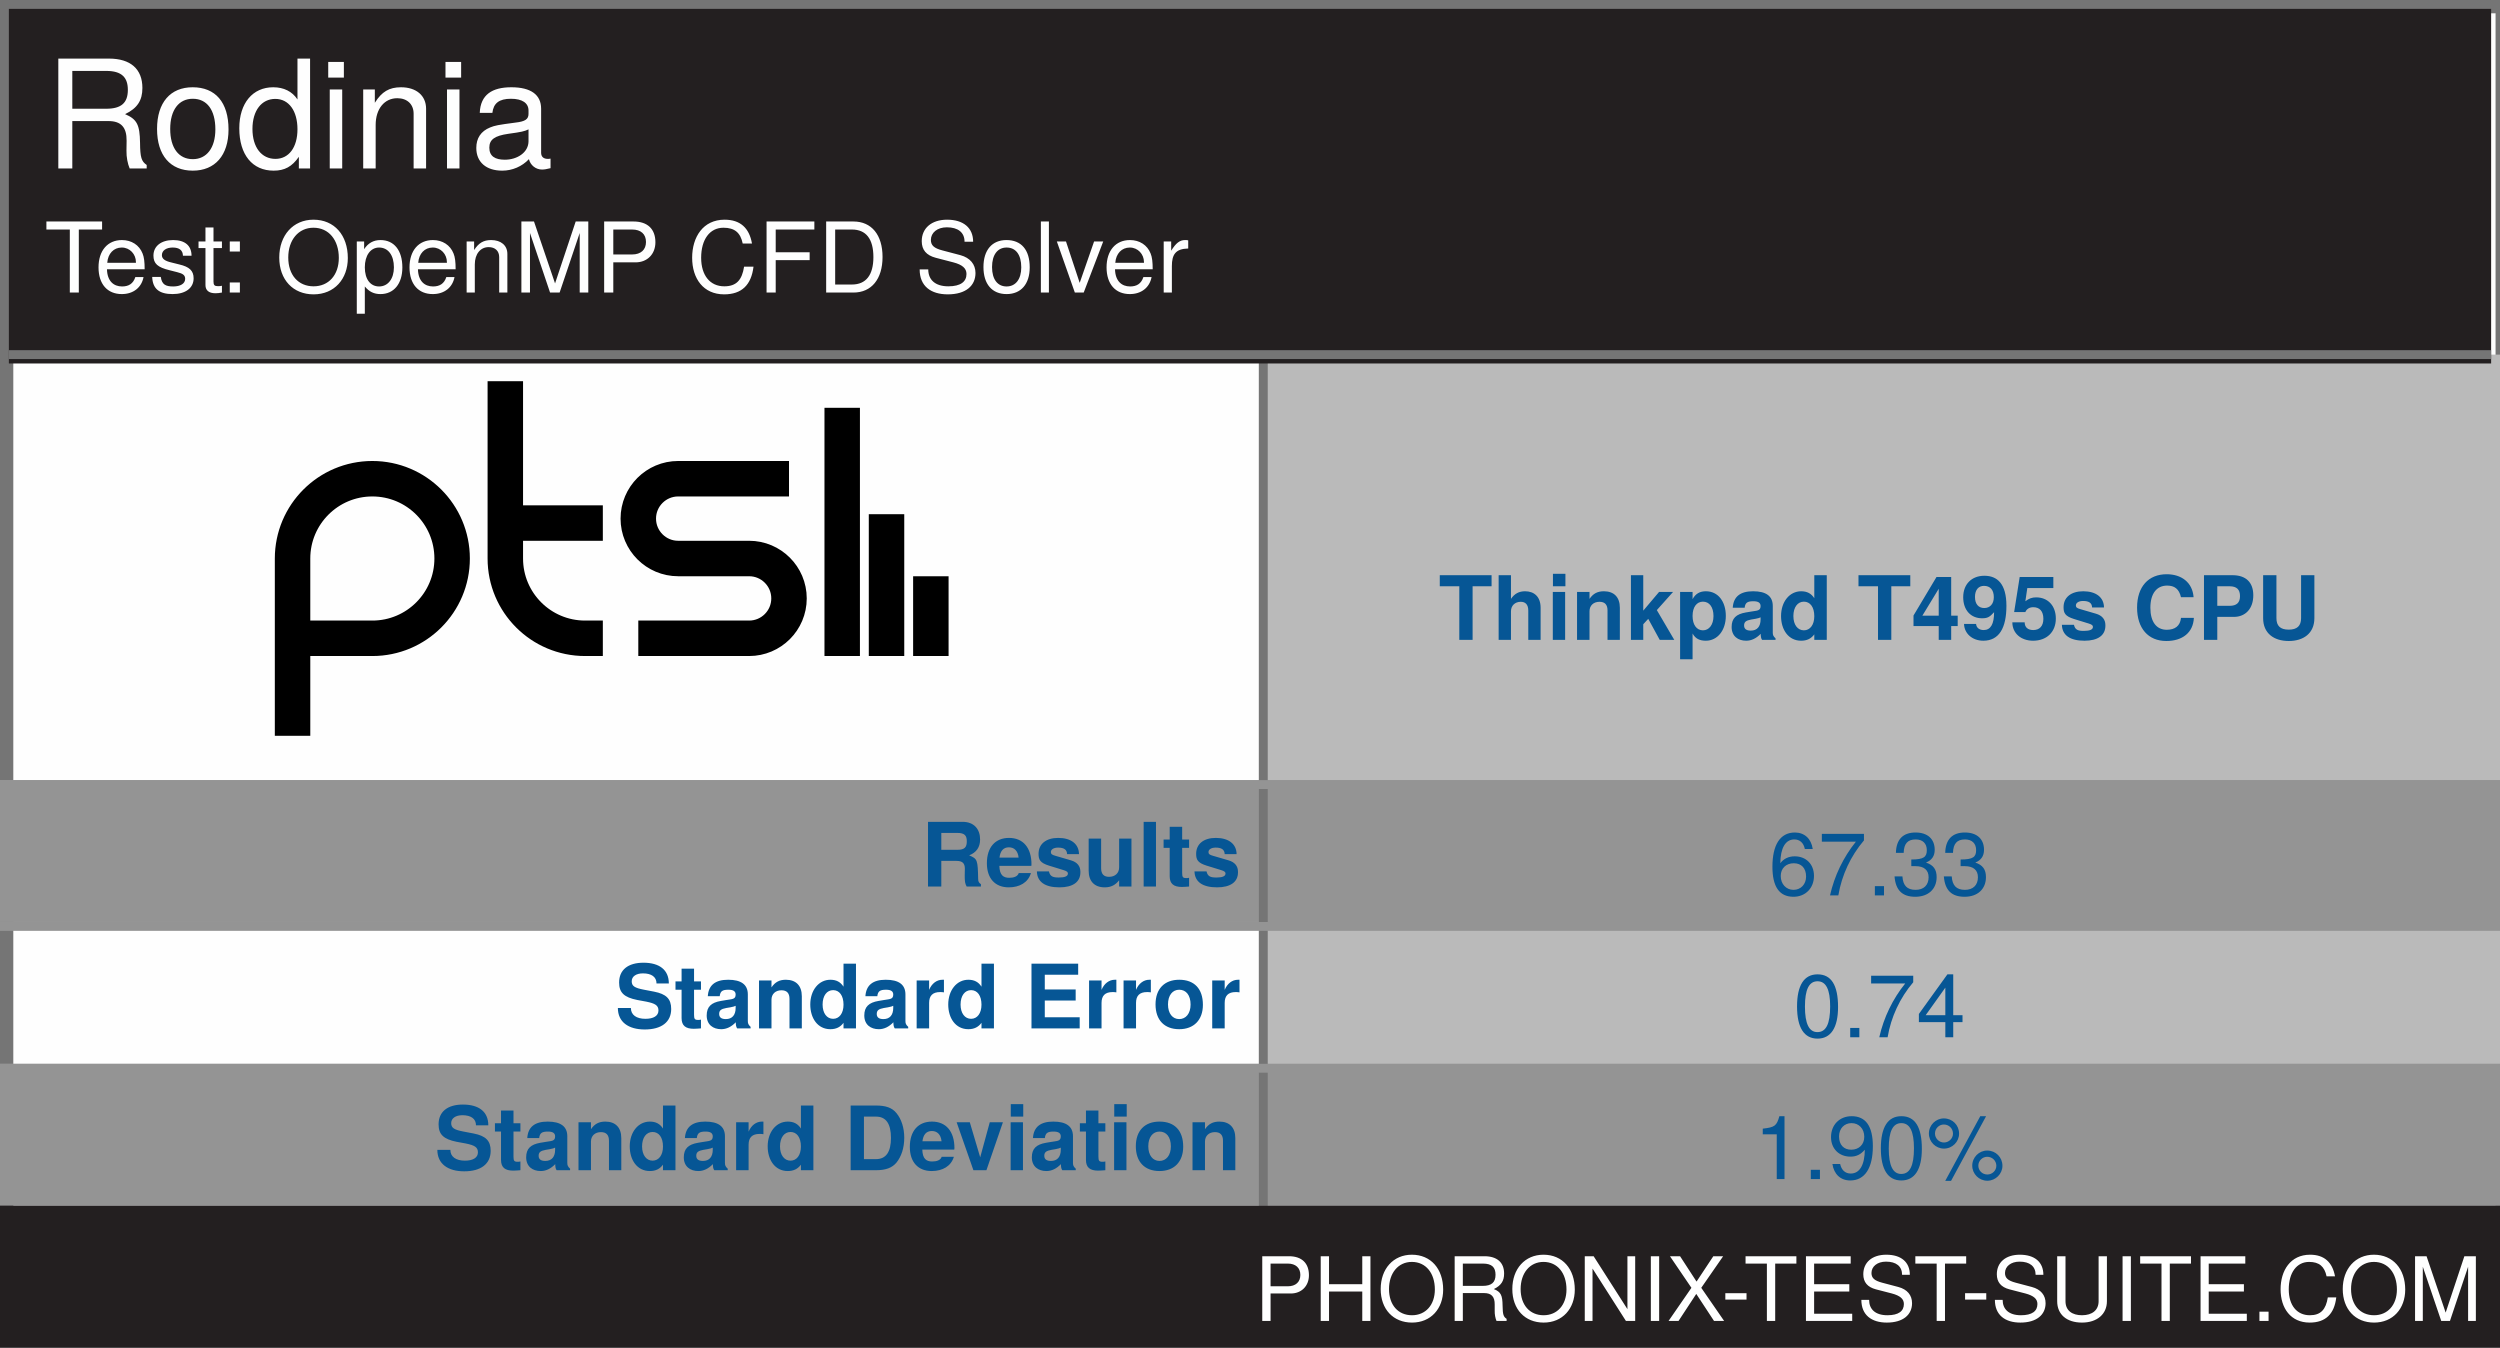
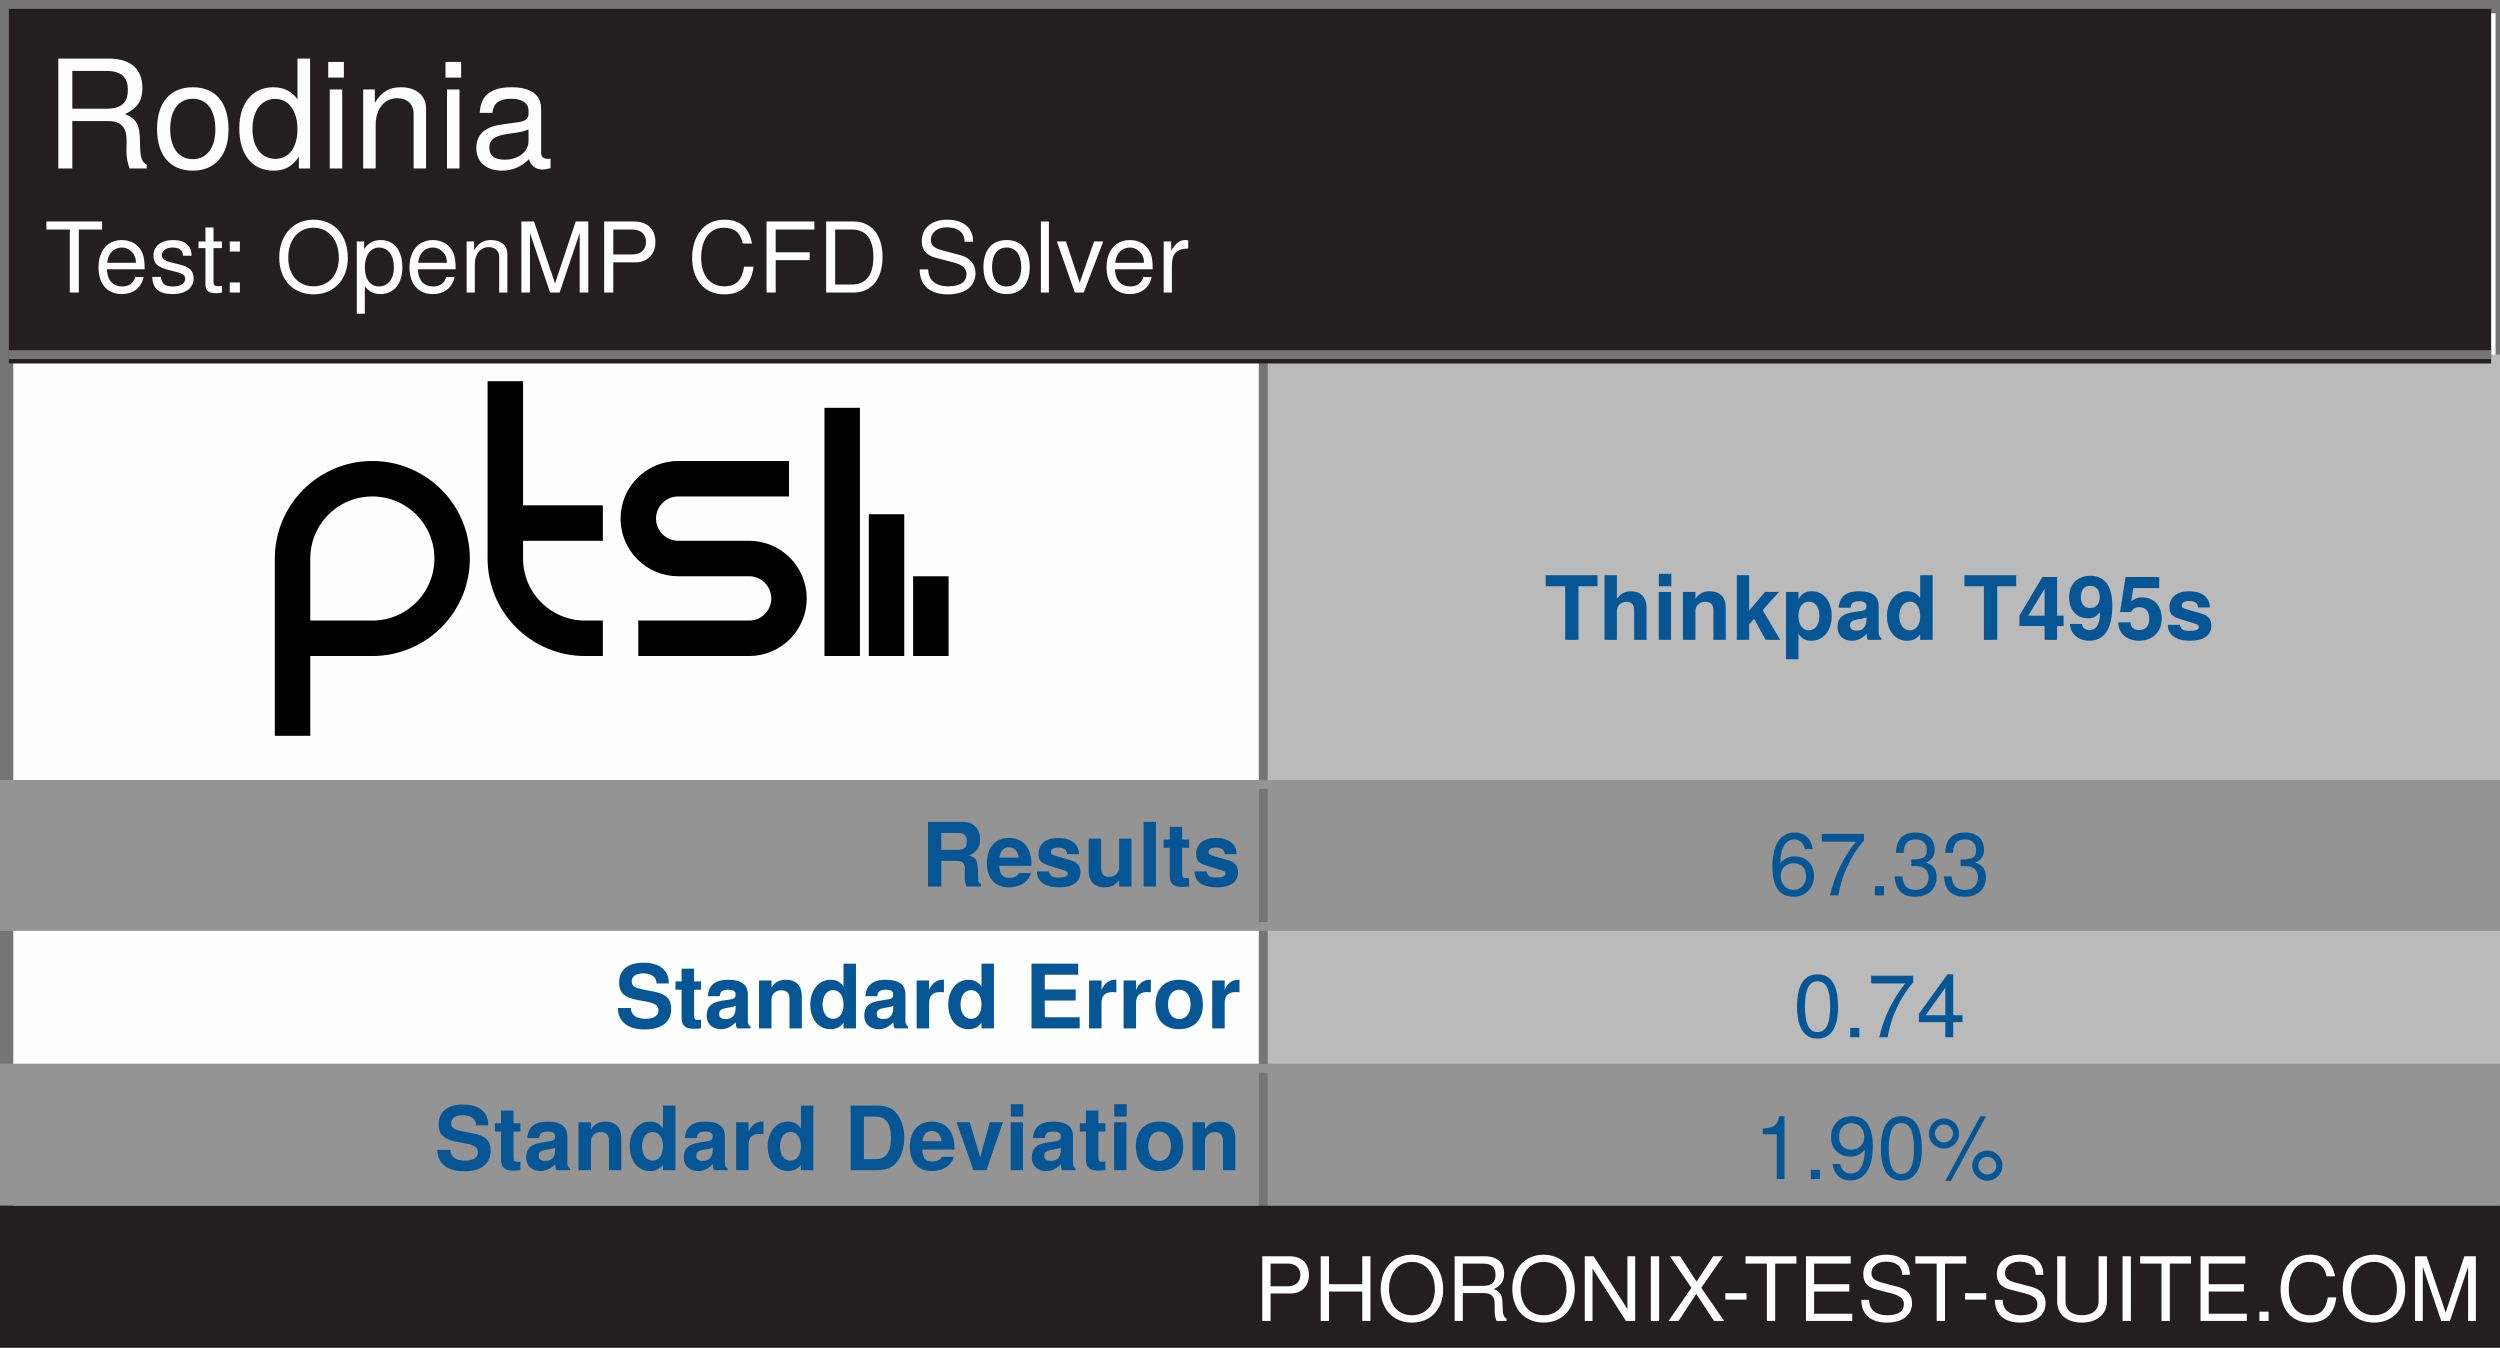
<svg xmlns="http://www.w3.org/2000/svg" xmlns:xlink="http://www.w3.org/1999/xlink" version="1.1" font-family="sans-serif, droid-sans, helvetica, verdana, tahoma" viewbox="0 0 282 152" width="282" height="152" preserveAspectRatio="xMinYMin meet">
  <rect x="0" y="0" width="282" height="152" fill="#FEFEFE" stroke="#757575" stroke-width="2" />
  <rect x="1" y="1" width="281" height="151" fill="#FEFEFE" stroke="#757575" stroke-width="1" />
  <path d="m74 22v9m-5-16v16m-5-28v28m-23-2h12.5c2.485 0 4.5-2.015 4.5-4.5s-2.015-4.5-4.5-4.5h-8c-2.485 0-4.5-2.015-4.5-4.5s2.015-4.5 4.5-4.5h12.5m-21 5h-11m11 13h-2c-4.971 0-9-4.029-9-9v-20m-24 40v-20c0-4.971 4.029-9 9-9 4.971 0 9 4.029 9 9s-4.029 9-9 9h-9" stroke="#000000" stroke-width="4" fill="none" transform="translate(31,43)" />
  <line x1="142" y1="88" x2="282" y2="88" stroke="#BABABA" stroke-width="96" stroke-dasharray="140,140" />
  <line x1="141" y1="88" x2="141" y2="136" stroke="#949494" stroke-width="282" stroke-dasharray="16,16" />
  <line x1="142" y1="88" x2="282" y2="88" stroke="#757575" stroke-width="96" stroke-dasharray="1,139" />
  <rect x="1" y="1" width="280" height="40" fill="#231f20" />
  <text x="5" y="19" font-size="17" fill="#FEFEFE" text-anchor="start">Rodinia</text>
  <text x="5" y="33" font-size="11" fill="#FEFEFE" text-anchor="start">Test: OpenMP CFD Solver</text>
  <line x1="1" y1="40" x2="281" y2="40" stroke="#757575" stroke-width="1" />
  <g font-size="10" font-weight="bold" fill="#065695" text-anchor="end">
    <text x="140" y="100">Results</text>
    <text x="140" y="116">Standard Error</text>
    <text x="140" y="132">Standard Deviation</text>
  </g>
  <g font-size="10" fill="#065695" font-weight="bold" text-anchor="middle" dominant-baseline="text-before-edge">
-     <text x="212" y="64">Thinkpad T495s CPU</text>
+     <text x="212" y="64">Thinkpad T495s</text>
  </g>
  <g fill="#BABABA" />
  <g text-anchor="middle" font-size="10" fill="#065695">
    <text x="212" y="101" xlink:title="STD Dev: 1.90%;  STD Error: 0.74">67.33</text>
    <text x="212" y="117">0.74</text>
    <text x="212" y="133">1.90%</text>
  </g>
  <line x1="141" y1="88" x2="141" y2="136" stroke="#949494" stroke-width="282" stroke-dasharray="1,15" />
  <rect x="0" y="136" width="282" height="16" fill="#231f20" />
  <a xlink:href="https://www.phoronix-test-suite.com/" xlink:show="new">
    <text x="280" y="149" font-size="10" fill="#FFFFFF" text-anchor="end" xlink:show="new">PHORONIX-TEST-SUITE.COM</text>
  </a>
</svg>
